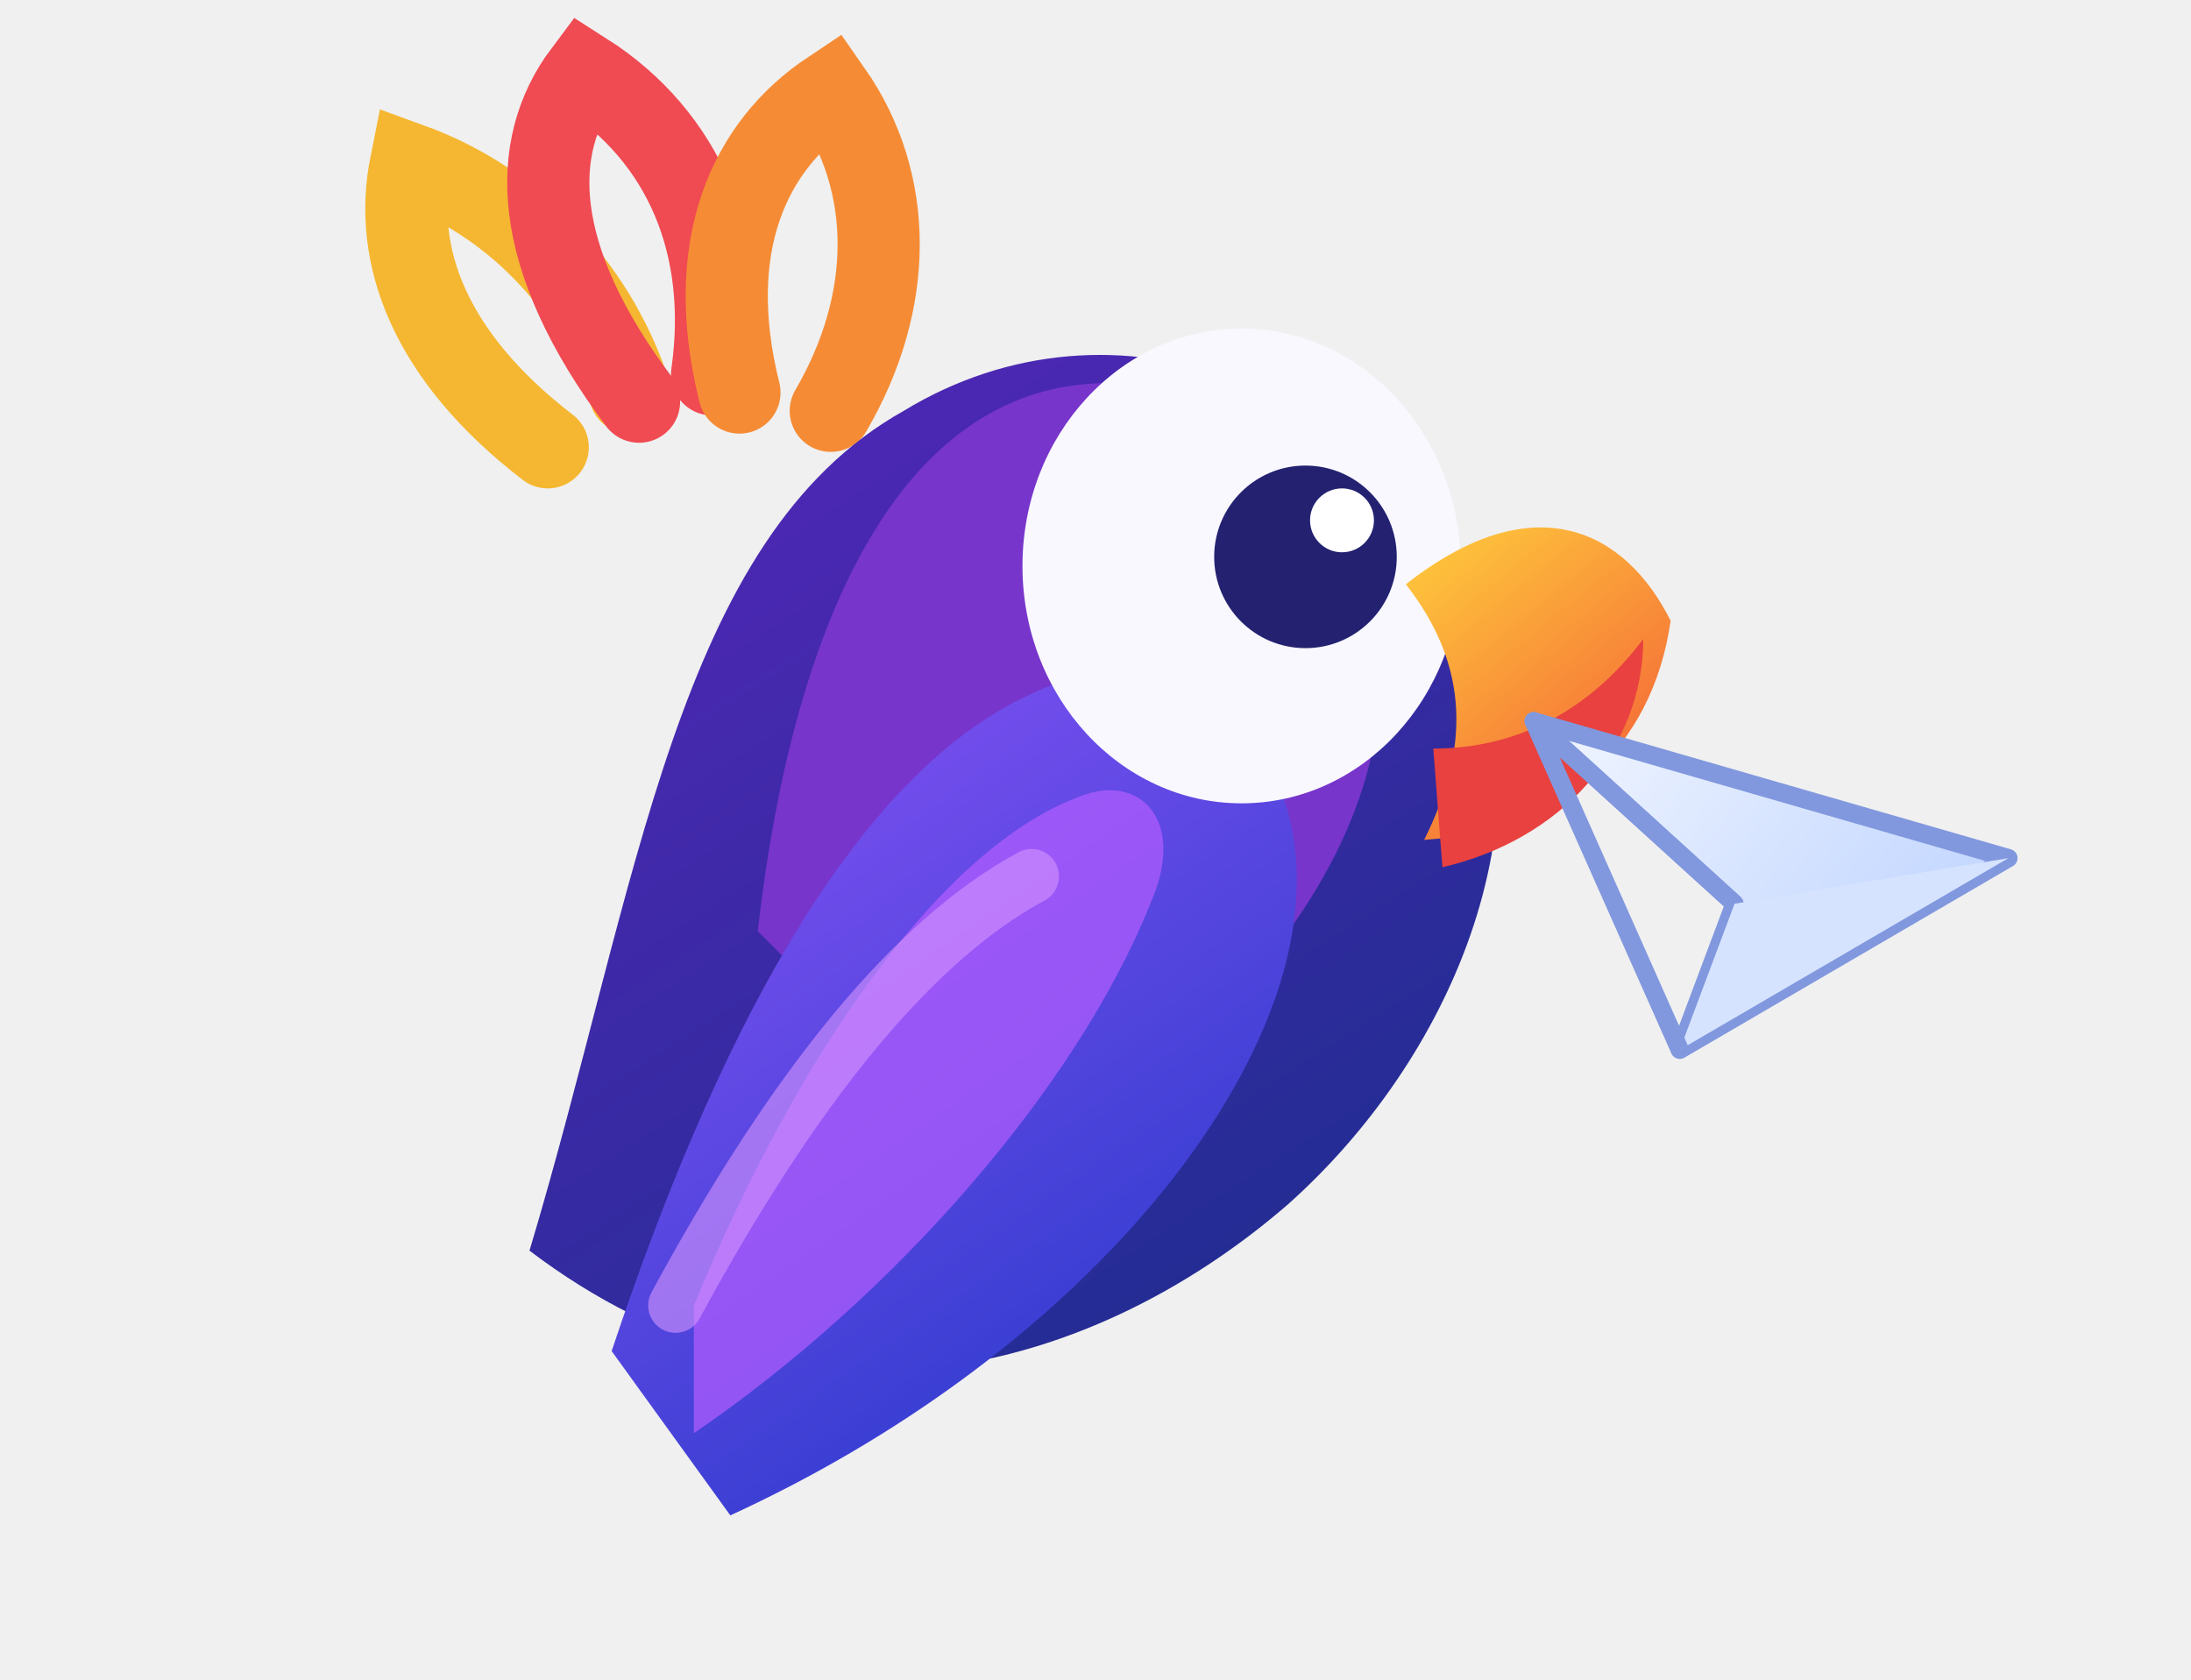
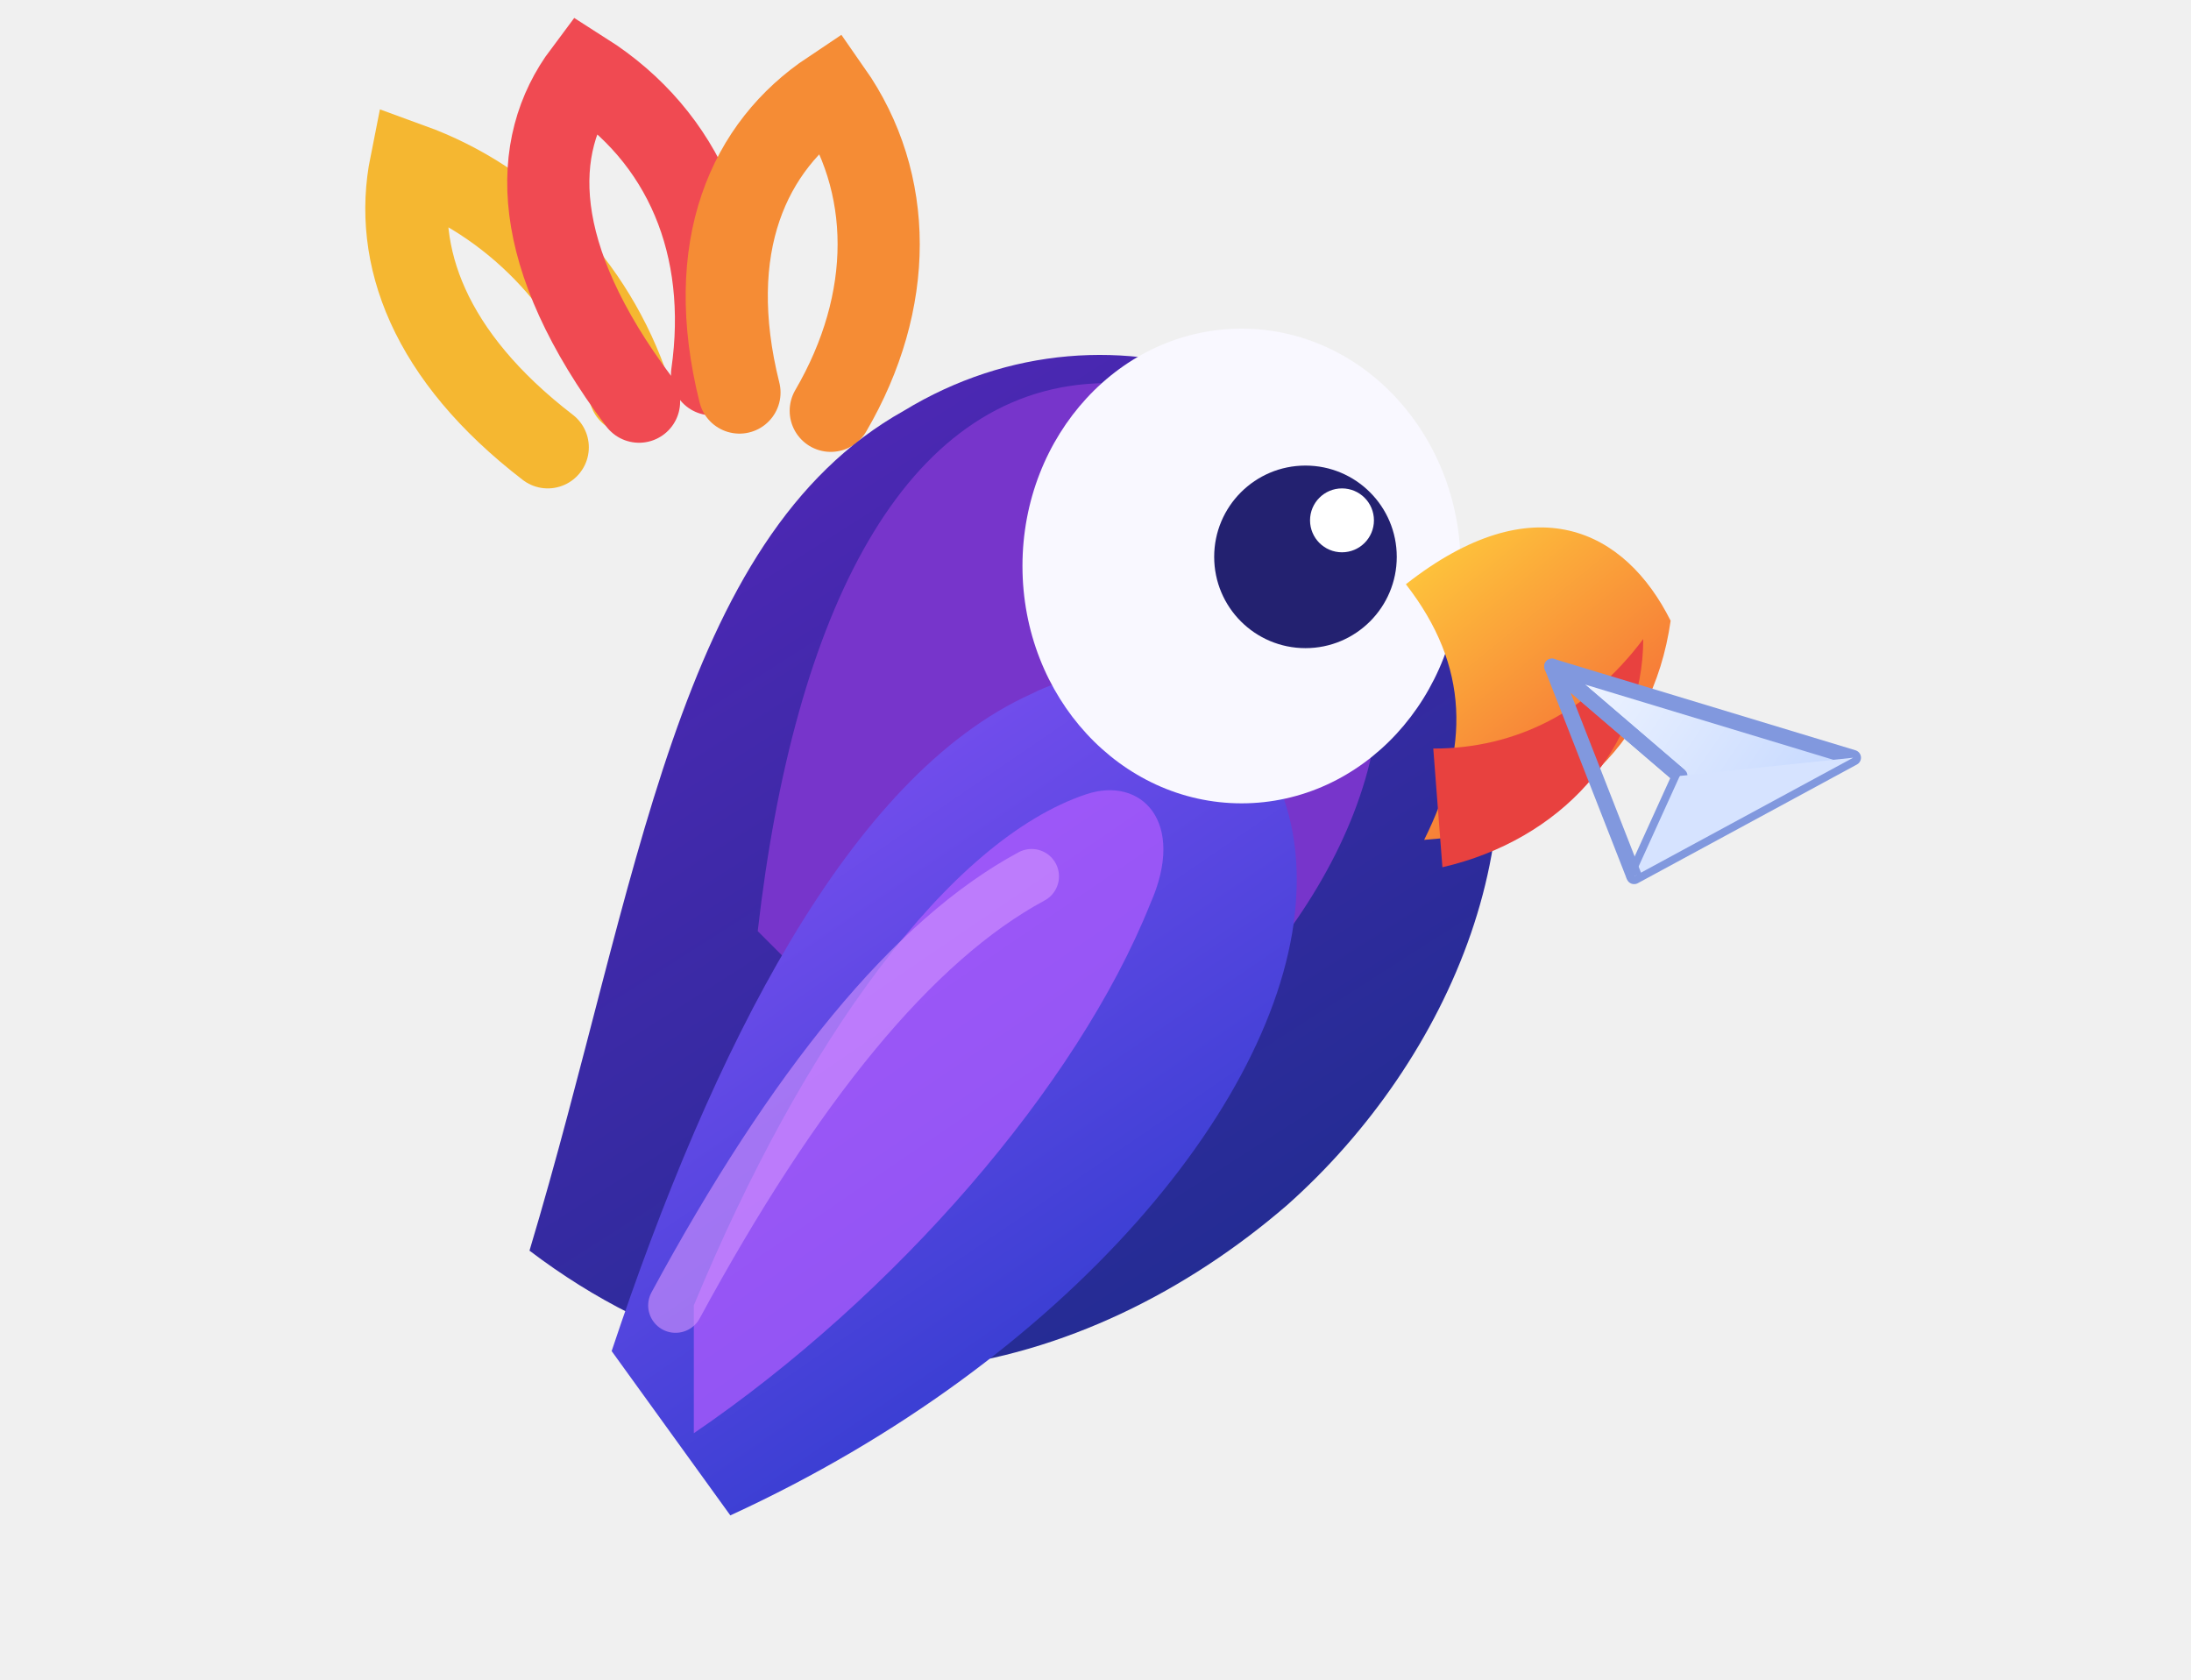
<svg xmlns="http://www.w3.org/2000/svg" width="240" height="184" viewBox="0 0 240 184" fill="none">
  <defs>
    <linearGradient id="wing" x1="62" y1="53" x2="133" y2="157" gradientUnits="userSpaceOnUse">
      <stop stop-color="#9B58FF" />
      <stop offset="1" stop-color="#293ACB" />
    </linearGradient>
    <linearGradient id="body" x1="77" y1="40" x2="146" y2="148" gradientUnits="userSpaceOnUse">
      <stop stop-color="#5227B8" />
      <stop offset="1" stop-color="#1E2D8F" />
    </linearGradient>
    <linearGradient id="beak" x1="154" y1="58" x2="181" y2="91" gradientUnits="userSpaceOnUse">
      <stop stop-color="#FFCE3C" />
      <stop offset="1" stop-color="#F35A36" />
    </linearGradient>
-     <linearGradient id="paper" x1="169" y1="66" x2="216" y2="105" gradientUnits="userSpaceOnUse">
+     <linearGradient id="paper" x1="166" y1="70" x2="201" y2="94" gradientUnits="userSpaceOnUse">
      <stop stop-color="#F9FBFF" />
      <stop offset="1" stop-color="#BFD4FF" />
    </linearGradient>
    <style>
-       .arachat-loader-paper-plane { transform-box: fill-box; transform-origin: center; animation: paper-flight 3.2s ease-in-out infinite; }
+       .crest { transform-box: fill-box; transform-origin: 58% 88%; animation: crest-nudge 3.2s ease-in-out infinite; }
+       .head { transform-box: fill-box; transform-origin: 42% 70%; animation: head-send 3.2s ease-in-out infinite; }
+       .beak-top { transform-box: fill-box; transform-origin: 8% 60%; animation: beak-send 3.2s ease-in-out infinite; }
+       .beak-bottom { transform-box: fill-box; transform-origin: 8% 10%; animation: beak-lower-send 3.2s ease-in-out infinite; }
+       .wing-main { transform-box: fill-box; transform-origin: 62% 22%; animation: wing-send 3.2s ease-in-out infinite; }
+       .send-spark { transform-box: fill-box; transform-origin: center; animation: spark-pop 3.2s ease-in-out infinite; }
+       .flight-trail { stroke-dasharray: 44; stroke-dashoffset: 44; animation: trail-send 3.2s ease-in-out infinite; }
+       .arachat-loader-paper-plane { transform-box: fill-box; transform-origin: center; animation: paper-flight 3.2s cubic-bezier(.22,.8,.28,1) infinite; }
+       @keyframes crest-nudge {
+         0%, 16%, 100% { transform: rotate(0deg); }
+         21% { transform: rotate(-5deg); }
+         29% { transform: rotate(3deg); }
+         38% { transform: rotate(0deg); }
+       }
+       @keyframes head-send {
+         0%, 14%, 100% { transform: translate(0, 0) rotate(0deg); }
+         20% { transform: translate(2px, -1px) rotate(-3deg); }
+         29% { transform: translate(-1px, 1px) rotate(2deg); }
+         42% { transform: translate(0, 0) rotate(0deg); }
+       }
+       @keyframes beak-send {
+         0%, 14%, 100% { transform: rotate(0deg); }
+         20% { transform: rotate(-8deg); }
+         30% { transform: rotate(2deg); }
+         42% { transform: rotate(0deg); }
+       }
+       @keyframes beak-lower-send {
+         0%, 14%, 100% { transform: rotate(0deg); }
+         20% { transform: rotate(10deg); }
+         31% { transform: rotate(-2deg); }
+         42% { transform: rotate(0deg); }
+       }
+       @keyframes wing-send {
+         0%, 12%, 100% { transform: rotate(0deg) translateY(0); }
+         20% { transform: rotate(-7deg) translateY(-2px); }
+         34% { transform: rotate(5deg) translateY(2px); }
+         48% { transform: rotate(0deg) translateY(0); }
+       }
+       @keyframes spark-pop {
+         0%, 16%, 38%, 100% { opacity: 0; transform: scale(.55); }
+         21% { opacity: 1; transform: scale(1); }
+         29% { opacity: .55; transform: scale(.78); }
+       }
+       @keyframes trail-send {
+         0%, 18% { opacity: 0; stroke-dashoffset: 44; }
+         26% { opacity: .75; stroke-dashoffset: 22; }
+         54% { opacity: 0; stroke-dashoffset: 0; }
+         100% { opacity: 0; stroke-dashoffset: 0; }
+       }
      @keyframes paper-flight {
-         0%, 8% { opacity: 0; transform: translate(-7px, 6px) rotate(-4deg); }
-         16% { opacity: 1; }
-         66% { opacity: 0; transform: translate(34px, -24px) rotate(-10deg); }
-         100% { opacity: 0; transform: translate(34px, -24px) rotate(-10deg); }
+         0%, 17% { opacity: 0; transform: translate(0, 0) scale(.56) rotate(-9deg); }
+         20% { opacity: 1; transform: translate(0, 0) scale(.66) rotate(-7deg); }
+         39% { opacity: 1; transform: translate(31px, -19px) scale(.92) rotate(-13deg); }
+         62% { opacity: 0; transform: translate(78px, -49px) scale(1.08) rotate(-18deg); }
+         100% { opacity: 0; transform: translate(78px, -49px) scale(1.08) rotate(-18deg); }
      }
      @media (prefers-reduced-motion: reduce) {
-         .arachat-loader-paper-plane { animation: none; opacity: 1; }
+         .crest, .head, .beak-top, .beak-bottom, .wing-main, .send-spark, .flight-trail, .arachat-loader-paper-plane { animation: none; }
+         .flight-trail { opacity: .35; stroke-dashoffset: 0; }
+         .arachat-loader-paper-plane { opacity: 1; }
      }
    </style>
  </defs>
-   <path d="M60 49C47 39 43 28 45 18C56 22 65 31 69 43" stroke="#F5B731" stroke-width="9" stroke-linecap="round" />
-   <path d="M70 44C58 28 58 16 64 8C75 15 80 27 78 41" stroke="#F04A52" stroke-width="9" stroke-linecap="round" />
-   <path d="M81 43C77 27 82 16 91 10C98 20 98 33 91 45" stroke="#F58C35" stroke-width="9" stroke-linecap="round" />
+   <g class="crest">
+     <path d="M60 49C47 39 43 28 45 18C56 22 65 31 69 43" stroke="#F5B731" stroke-width="9" stroke-linecap="round" />
+     <path d="M70 44C58 28 58 16 64 8C75 15 80 27 78 41" stroke="#F04A52" stroke-width="9" stroke-linecap="round" />
+     <path d="M81 43C77 27 82 16 91 10C98 20 98 33 91 45" stroke="#F58C35" stroke-width="9" stroke-linecap="round" />
+   </g>
  <path d="M58 137C70 97 74 59 99 45C122 31 151 42 161 68C170 90 159 116 141 132C119 151 87 159 58 137Z" fill="url(#body)" />
  <path d="M83 102C87 67 99 43 120 42C140 41 153 56 151 78C149 98 131 117 110 129L83 102Z" fill="#7735CB" />
-   <path d="M67 148C78 115 93 85 113 76C127 69 143 79 142 98C141 120 117 149 80 166L67 148Z" fill="url(#wing)" />
-   <path d="M76 143C88 114 104 92 119 87C125 85 130 90 126 99C118 119 98 142 76 157V143Z" fill="#B45CFF" opacity=".7" />
-   <path d="M74 143C87 119 100 103 113 96" stroke="#D395FF" stroke-width="6" stroke-linecap="round" opacity=".6" />
-   <ellipse cx="136" cy="62" rx="24" ry="26" fill="#F9F8FF" />
-   <circle cx="143" cy="61" r="10" fill="#232170" />
-   <circle cx="147" cy="57" r="3.5" fill="white" />
-   <path d="M154 64C168 53 178 58 183 68C181 82 171 91 156 92C161 82 161 73 154 64Z" fill="url(#beak)" />
-   <path d="M157 82C166 82 174 78 180 70C180 82 171 92 158 95" fill="#E8413F" />
+   <g class="wing-main">
+     <path d="M67 148C78 115 93 85 113 76C127 69 143 79 142 98C141 120 117 149 80 166L67 148Z" fill="url(#wing)" />
+     <path class="wing-highlight" d="M76 143C88 114 104 92 119 87C125 85 130 90 126 99C118 119 98 142 76 157V143Z" fill="#B45CFF" opacity=".7" />
+     <path class="wing-highlight" d="M74 143C87 119 100 103 113 96" stroke="#D395FF" stroke-width="6" stroke-linecap="round" opacity=".6" />
+   </g>
+   <g class="head">
+     <ellipse cx="136" cy="62" rx="24" ry="26" fill="#F9F8FF" />
+     <circle cx="143" cy="61" r="10" fill="#232170" />
+     <circle cx="147" cy="57" r="3.5" fill="white" />
+     <path class="beak-top" d="M154 64C168 53 178 58 183 68C181 82 171 91 156 92C161 82 161 73 154 64Z" fill="url(#beak)" />
+     <path class="beak-bottom" d="M157 82C166 82 174 78 180 70C180 82 171 92 158 95" fill="#E8413F" />
+   </g>
+   <path class="flight-trail" d="M175 79C190 72 205 62 224 44" stroke="#8FB5FF" stroke-width="3" stroke-linecap="round" opacity="0" />
+   <circle class="send-spark" cx="174" cy="78" r="4" fill="#F8D65B" opacity="0" />
  <g class="arachat-loader-paper-plane">
-     <path d="M168 79L220 94L184 115L190 99L168 79Z" fill="url(#paper)" stroke="#8198DE" stroke-width="2" stroke-linejoin="round" />
-     <path d="M190 99L220 94L184 115L190 99Z" fill="#D6E3FF" />
-     <path d="M190 99L168 79L184 115" stroke="#8198DE" stroke-width="2" stroke-linejoin="round" />
+     <path d="M170 73L203 83L179 96L184 85L170 73Z" fill="url(#paper)" stroke="#8198DE" stroke-width="1.7" stroke-linejoin="round" />
+     <path d="M184 85L203 83L179 96L184 85Z" fill="#D6E3FF" />
+     <path d="M184 85L170 73L179 96" stroke="#8198DE" stroke-width="1.7" stroke-linejoin="round" />
  </g>
</svg>
